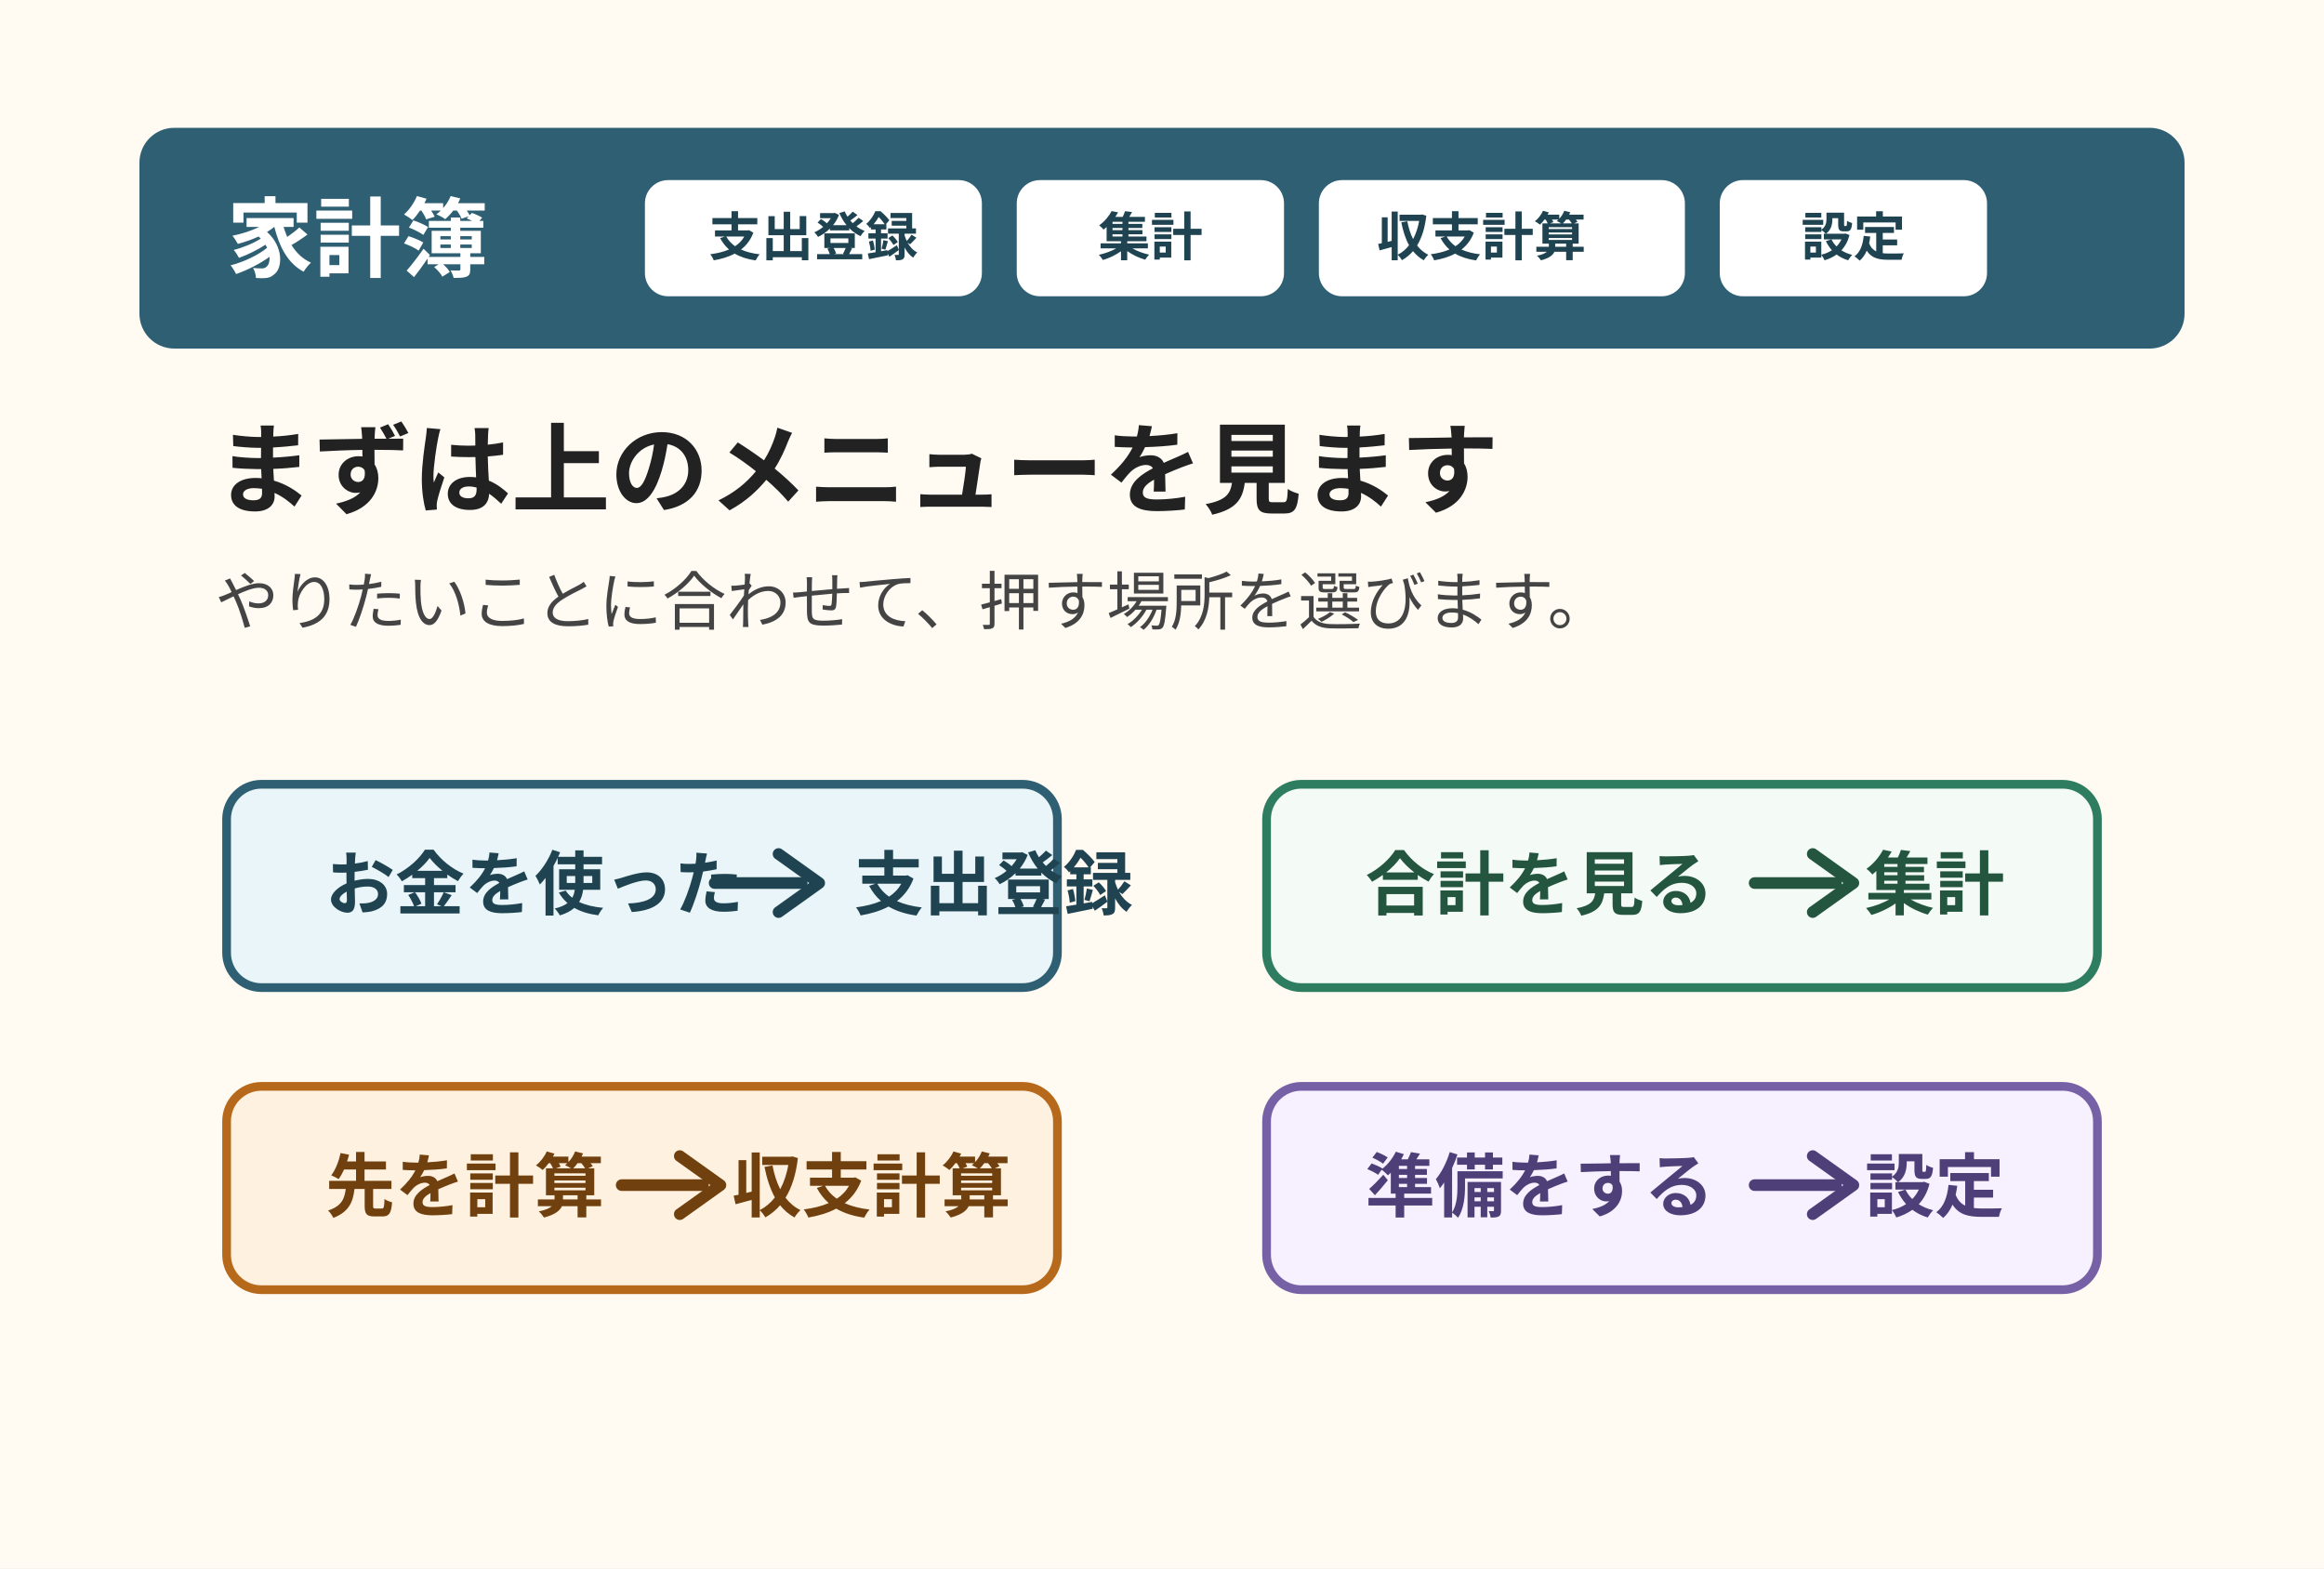
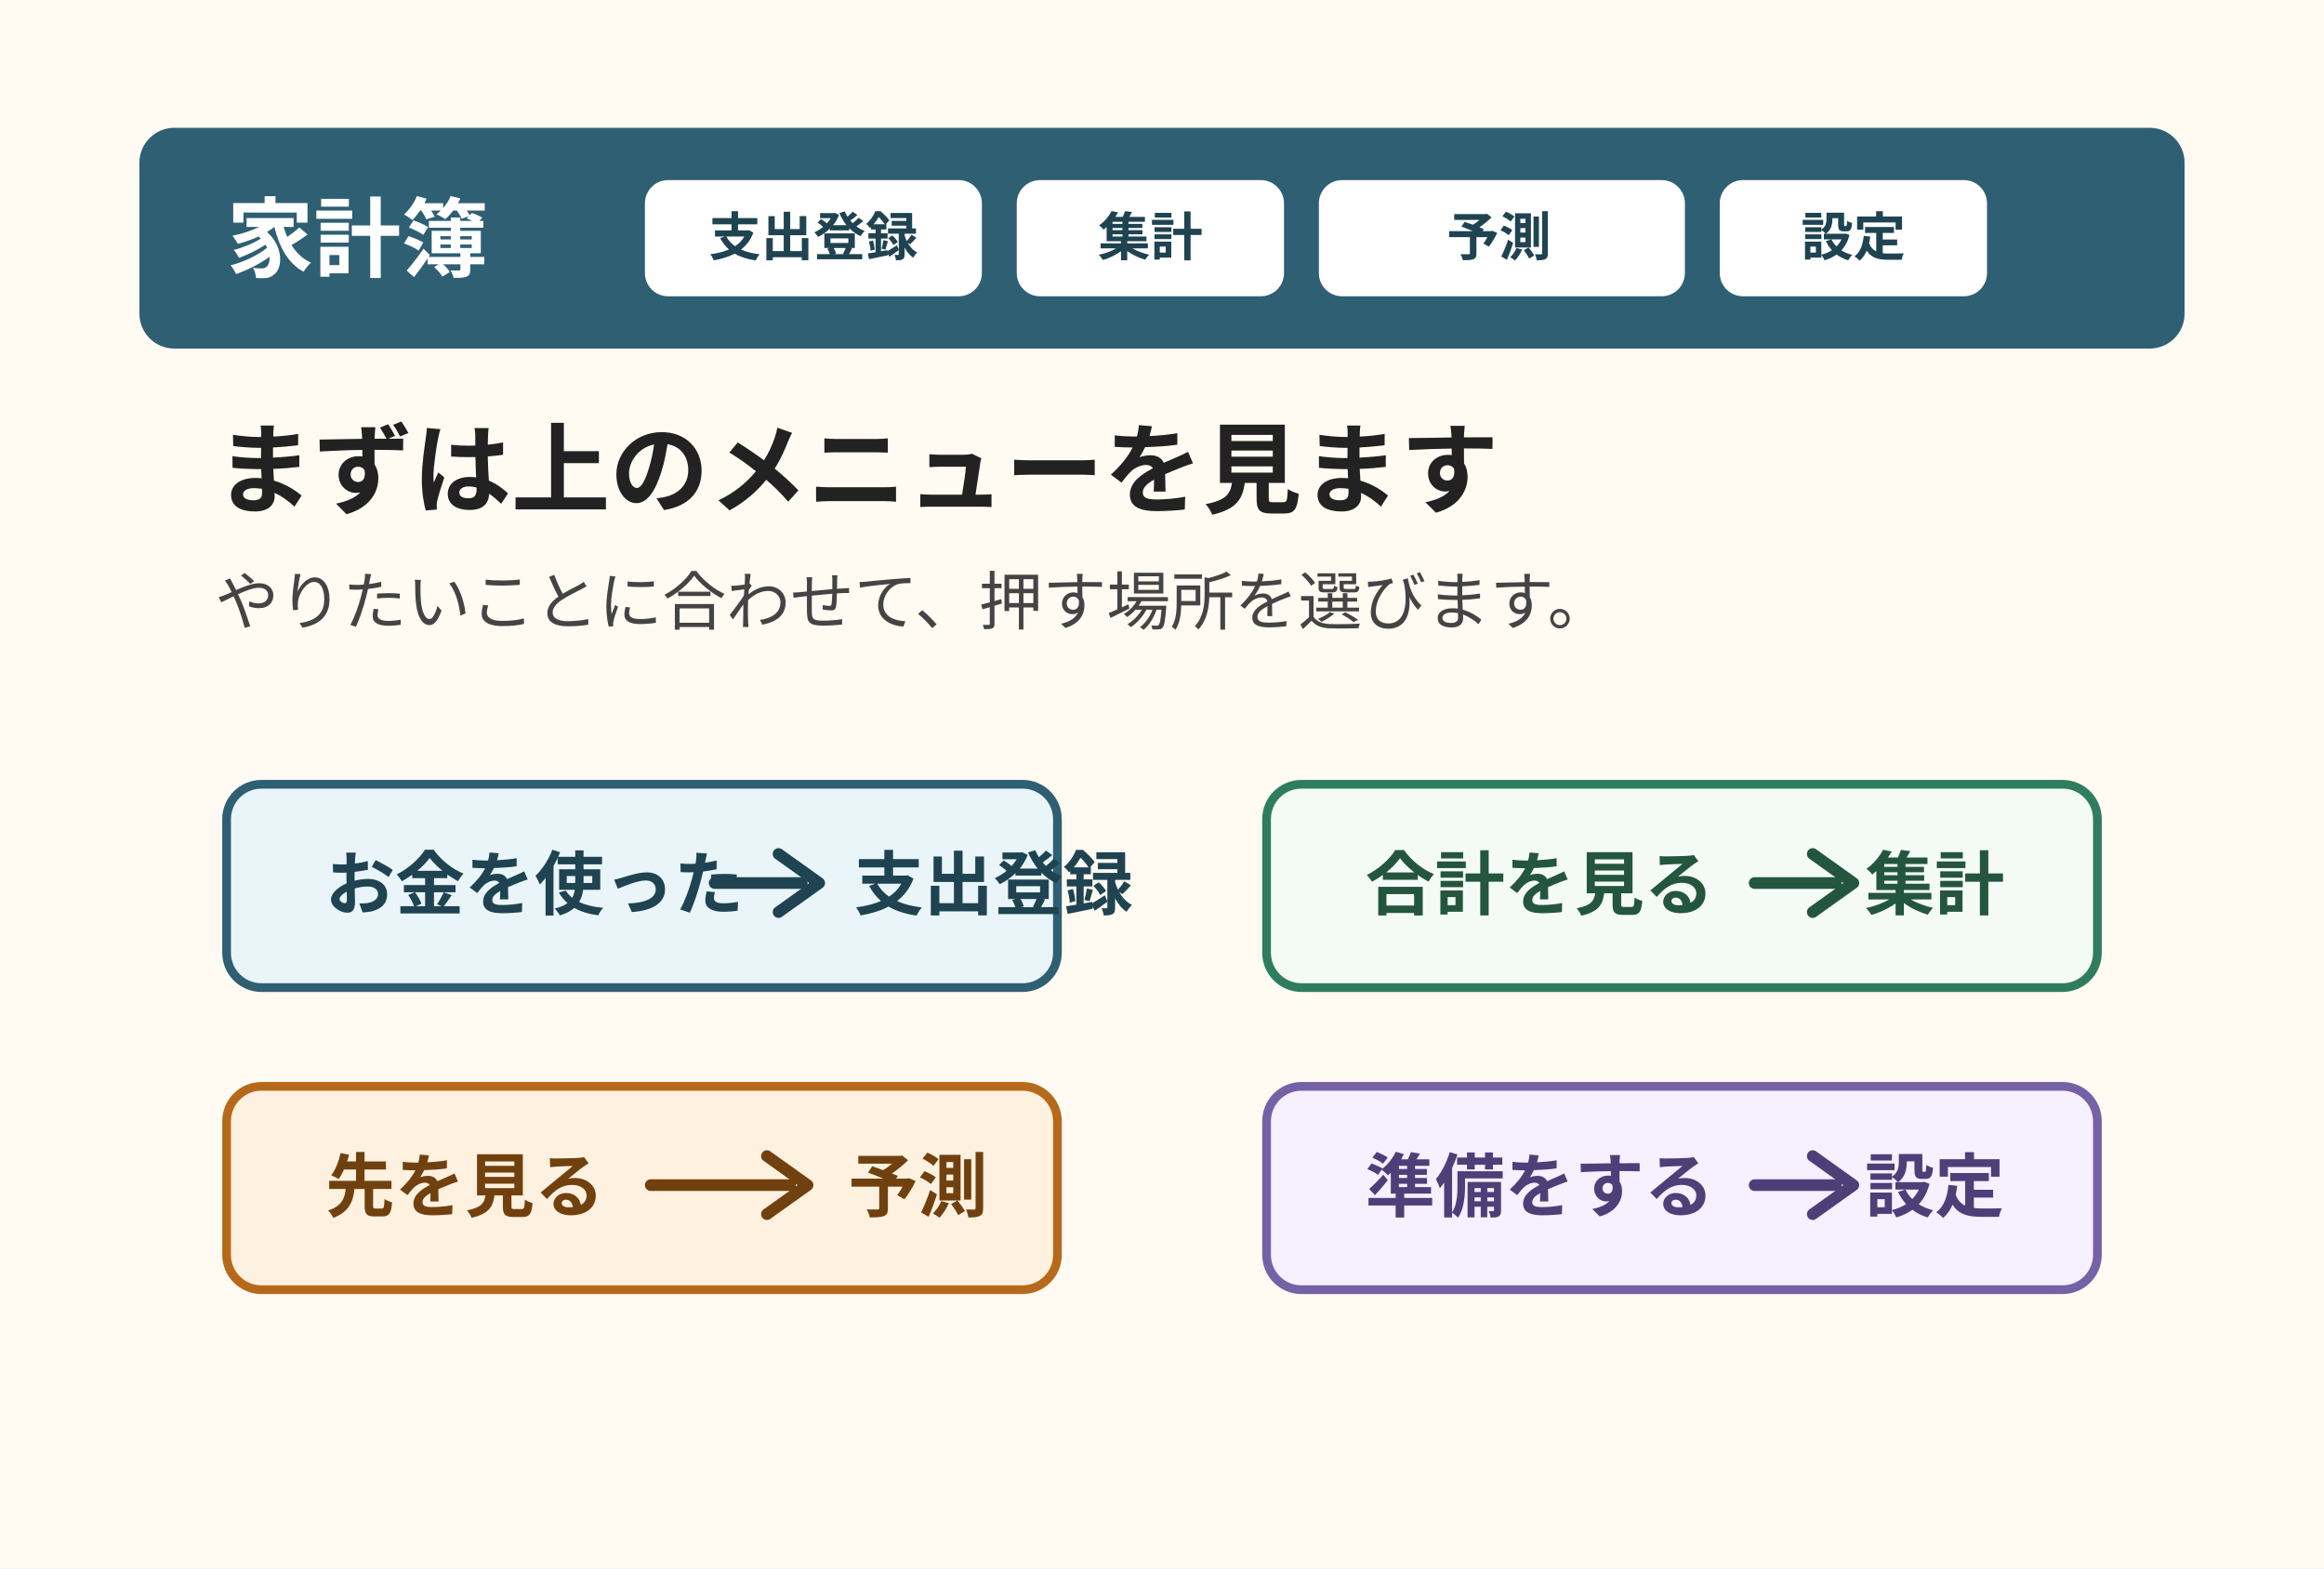
<svg xmlns="http://www.w3.org/2000/svg" width="800" height="540" viewBox="0 0 800 540" role="img" aria-labelledby="title desc">
  <rect width="800" height="540" fill="#fffaf2" />
  <rect x="48" y="44" width="704" height="76" rx="12" fill="#2f5f73" />
  <text x="78" y="93" fill="#ffffff" font-family="sans-serif" font-size="30" font-weight="700">家計簿</text>
  <rect x="222" y="62" width="116" height="40" rx="8" fill="#ffffff" />
  <rect x="350" y="62" width="92" height="40" rx="8" fill="#ffffff" />
  <rect x="454" y="62" width="126" height="40" rx="8" fill="#ffffff" />
  <rect x="592" y="62" width="92" height="40" rx="8" fill="#ffffff" />
  <text x="244" y="88" fill="#1f4351" font-family="sans-serif" font-size="18" font-weight="700">支出登録</text>
  <text x="378" y="88" fill="#1f4351" font-family="sans-serif" font-size="18" font-weight="700">集計</text>
-   <text x="474" y="88" fill="#1f4351" font-family="sans-serif" font-size="18" font-weight="700">収支計算</text>
+   <text x="498" y="88" fill="#1f4351" font-family="sans-serif" font-size="18" font-weight="700">予測</text>
  <text x="620" y="88" fill="#1f4351" font-family="sans-serif" font-size="18" font-weight="700">設定</text>
  <text x="74" y="174" fill="#222222" font-family="sans-serif" font-size="34" font-weight="700">まずは上のメニューを見ます</text>
  <text x="74" y="215" fill="#444444" font-family="sans-serif" font-size="22">やりたいことに合わせて、押す場所を選びます。</text>
  <g font-family="sans-serif" font-size="24" font-weight="700">
    <rect x="78" y="270" width="286" height="70" rx="12" fill="#e9f5f8" stroke="#2f5f73" stroke-width="3" />
    <text x="112" y="313" fill="#1f4351">お金を使った</text>
    <text x="294" y="313" fill="#1f4351">支出登録</text>
    <path d="M246 304 L276 304" stroke="#1f4351" stroke-width="4" stroke-linecap="round" />
    <path d="M268 294 L282 304 L268 314" fill="none" stroke="#1f4351" stroke-width="4" stroke-linecap="round" stroke-linejoin="round" />
    <rect x="436" y="270" width="286" height="70" rx="12" fill="#f4fbf6" stroke="#2f7d60" stroke-width="3" />
    <text x="470" y="313" fill="#24563f">合計を見る</text>
    <text x="642" y="313" fill="#24563f">集計</text>
    <path d="M604 304 L632 304" stroke="#24563f" stroke-width="4" stroke-linecap="round" />
    <path d="M624 294 L638 304 L624 314" fill="none" stroke="#24563f" stroke-width="4" stroke-linecap="round" stroke-linejoin="round" />
    <rect x="78" y="374" width="286" height="70" rx="12" fill="#fff1df" stroke="#b7691b" stroke-width="3" />
-     <text x="112" y="417" fill="#70410f">先を計算</text>
-     <text x="252" y="417" fill="#70410f">収支計算</text>
-     <path d="M214 408 L242 408" stroke="#70410f" stroke-width="4" stroke-linecap="round" />
-     <path d="M234 398 L248 408 L234 418" fill="none" stroke="#70410f" stroke-width="4" stroke-linecap="round" stroke-linejoin="round" />
+     <text x="112" y="417" fill="#70410f">先を見る</text>
+     <text x="292" y="417" fill="#70410f">予測</text>
+     <path d="M224 408 L272 408" stroke="#70410f" stroke-width="4" stroke-linecap="round" />
+     <path d="M264 398 L278 408 L264 418" fill="none" stroke="#70410f" stroke-width="4" stroke-linecap="round" stroke-linejoin="round" />
    <rect x="436" y="374" width="286" height="70" rx="12" fill="#f6f0ff" stroke="#7661a6" stroke-width="3" />
    <text x="470" y="417" fill="#4f3f78">準備をする</text>
    <text x="642" y="417" fill="#4f3f78">設定</text>
    <path d="M604 408 L632 408" stroke="#4f3f78" stroke-width="4" stroke-linecap="round" />
    <path d="M624 398 L638 408 L624 418" fill="none" stroke="#4f3f78" stroke-width="4" stroke-linecap="round" stroke-linejoin="round" />
  </g>
</svg>
